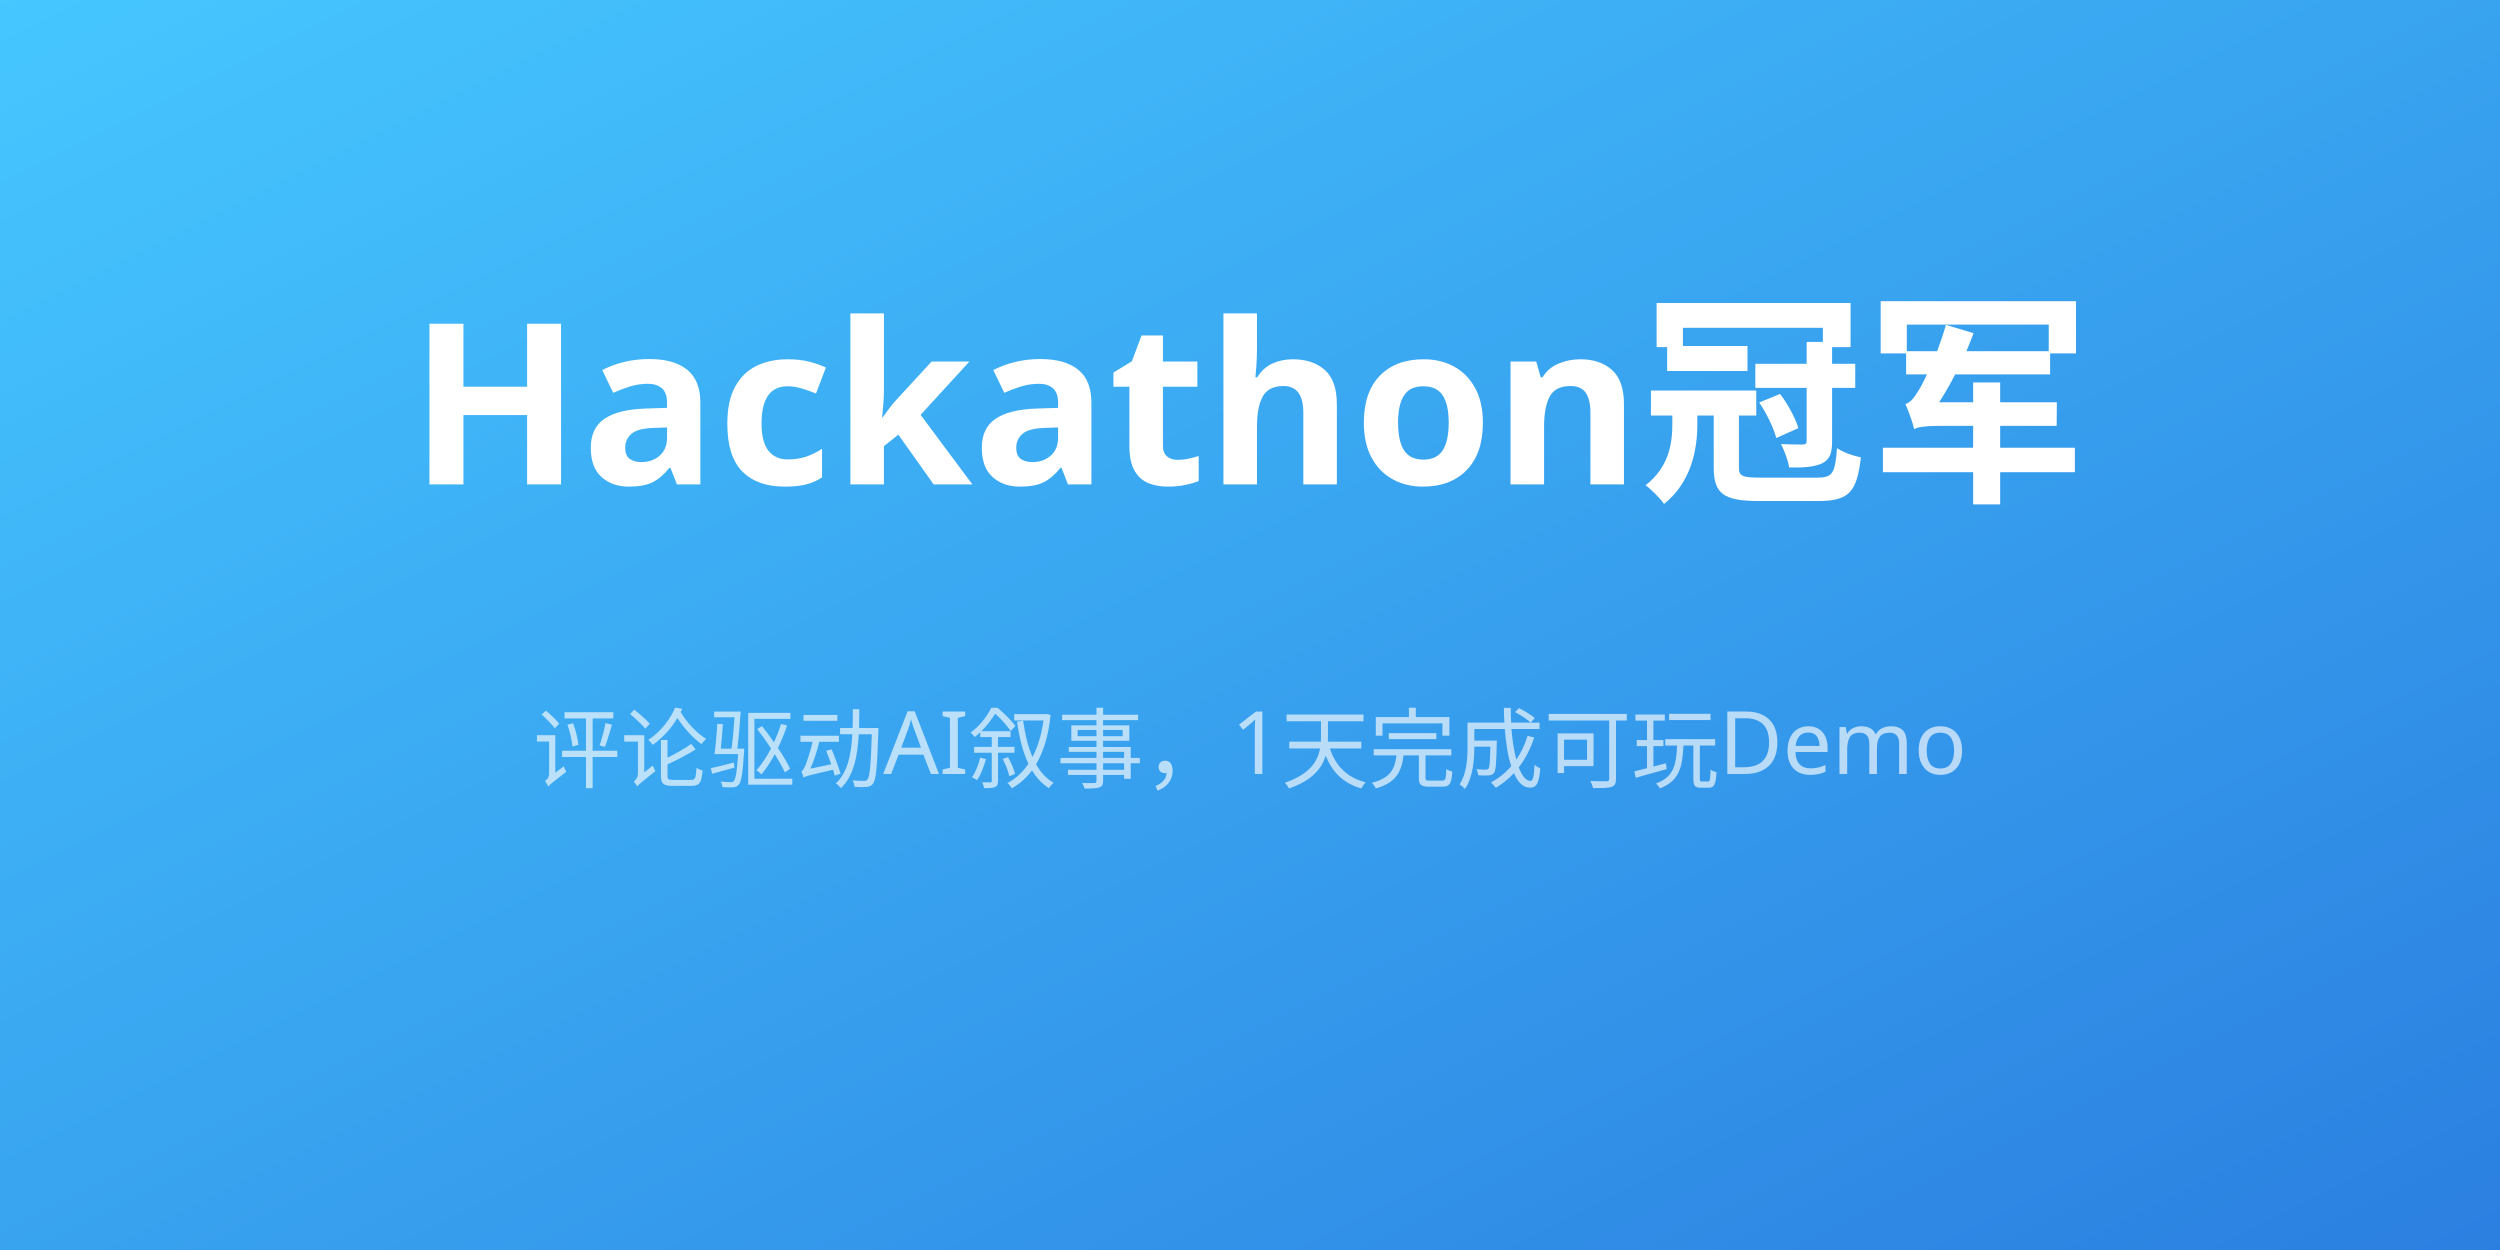
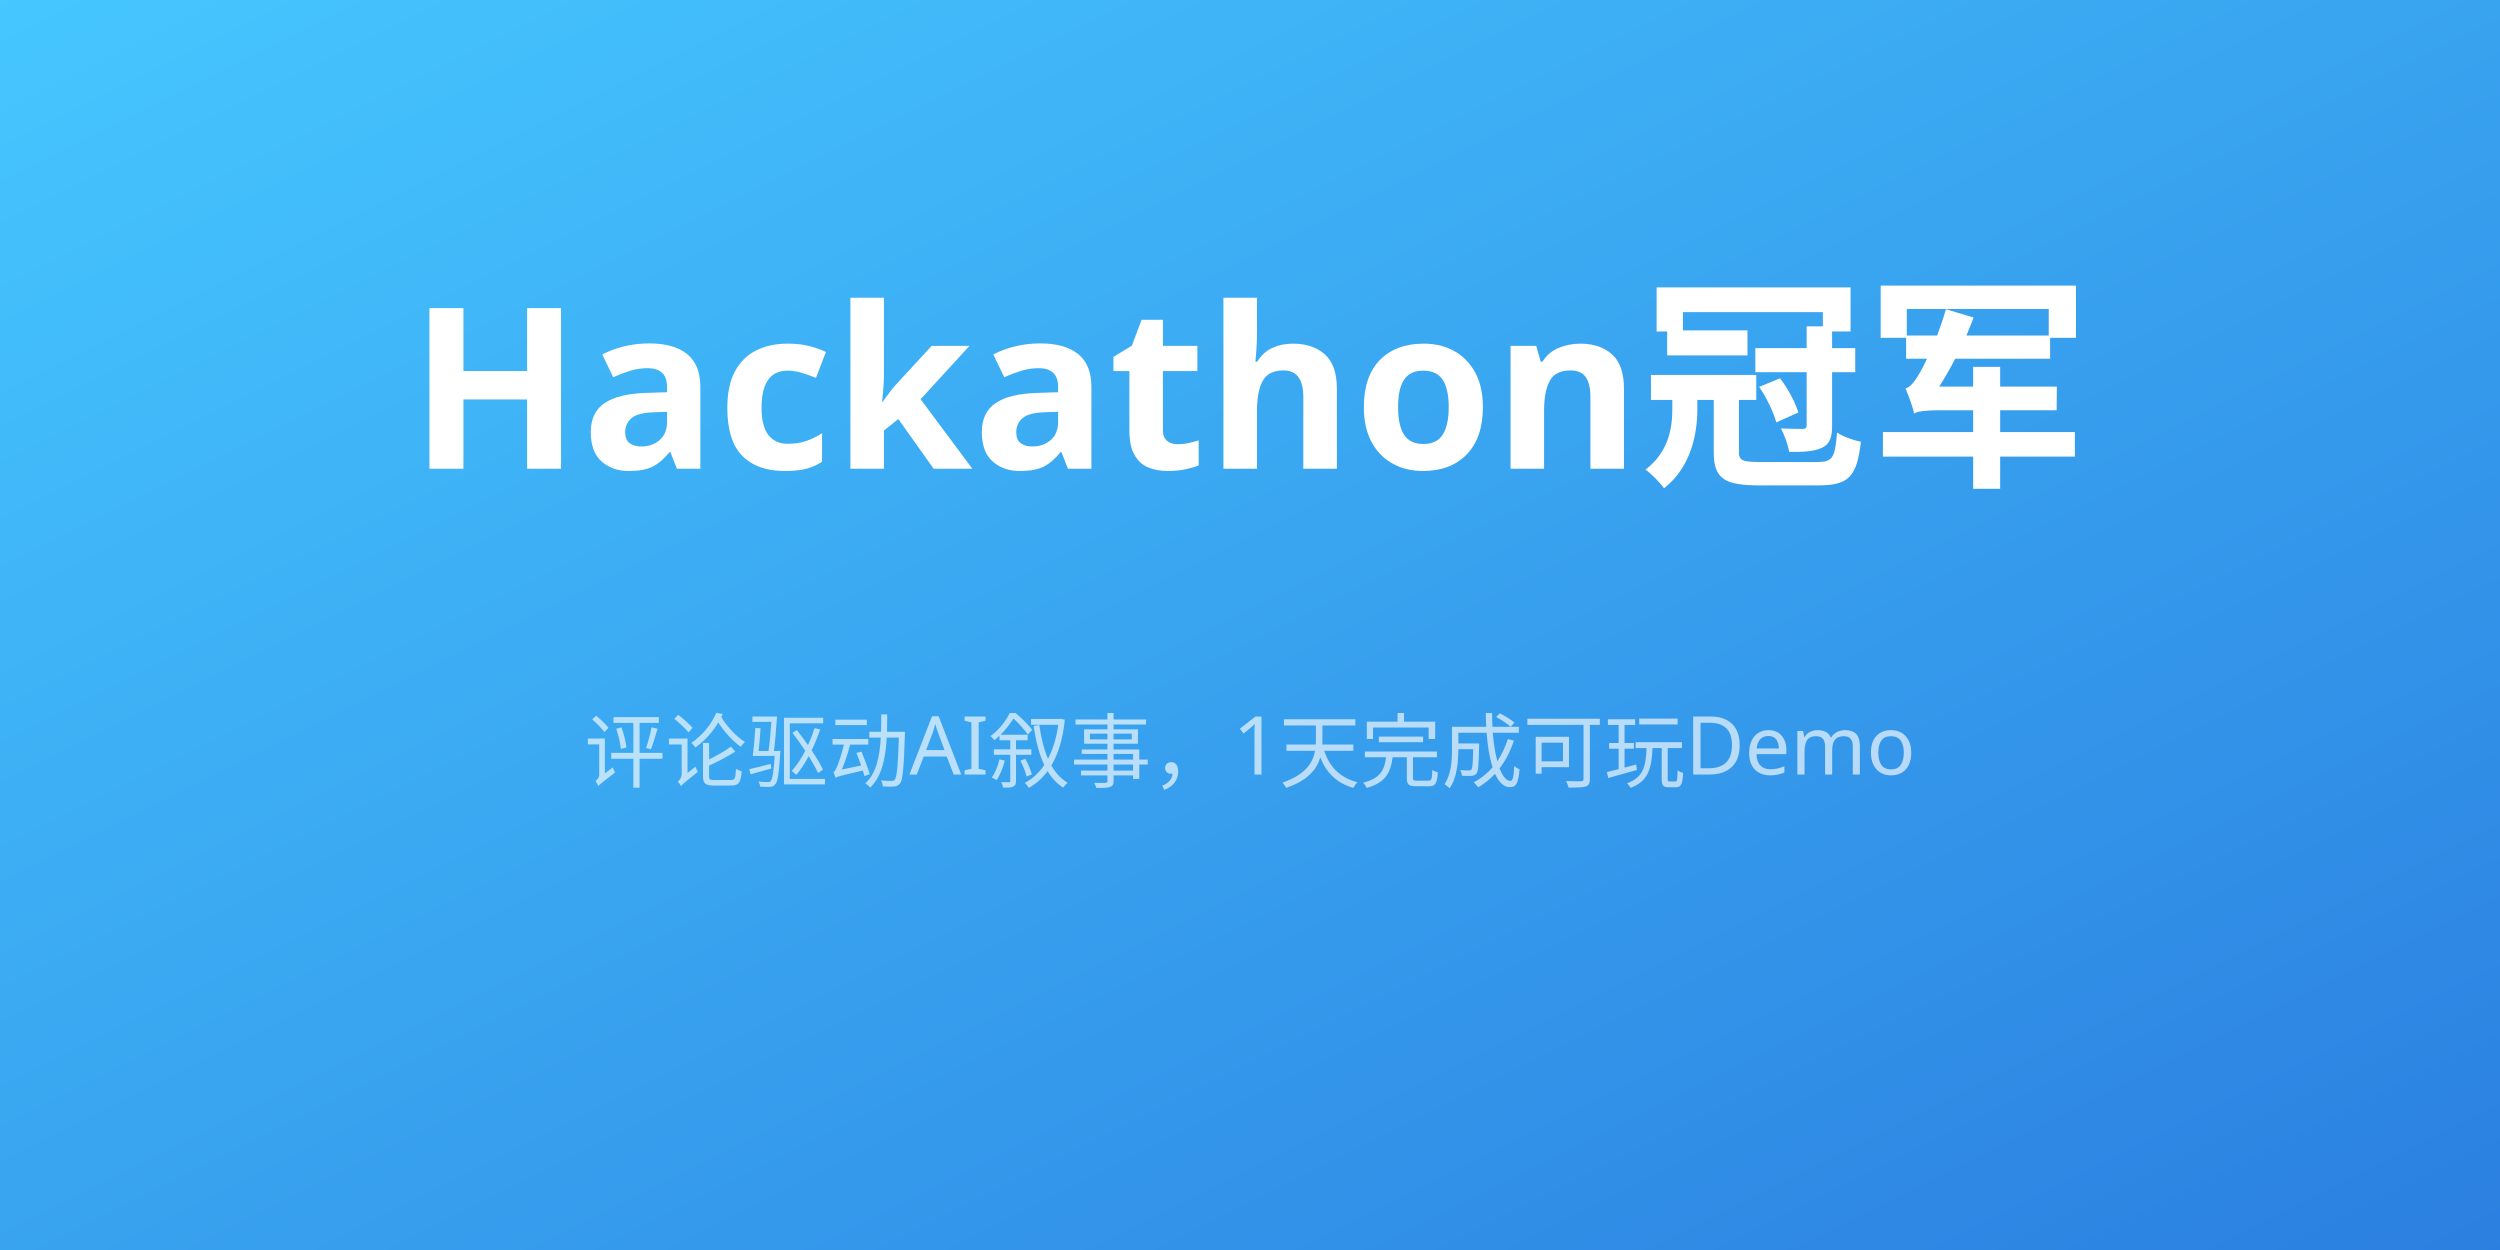
<svg xmlns="http://www.w3.org/2000/svg" width="800" height="400">
  <defs>
    <linearGradient id="bg" x1="0" y1="0" x2="1" y2="1">
      <stop offset="0%" stop-color="#46c7ff" />
      <stop offset="100%" stop-color="#2b7fe0" />
    </linearGradient>
  </defs>
  <rect width="800" height="400" fill="url(#bg)" />
-   <text x="400" y="155" fill="#fff" font-family="system-ui,sans-serif" font-size="72" font-weight="700" text-anchor="middle">Hackathon冠军</text>
-   <text x="400" y="250" fill="#fff" font-family="system-ui,sans-serif" font-size="28" text-anchor="middle" opacity="0.65">评论驱动AI叙事，1天完成可玩Demo</text>
+   <text x="400" y="150" fill="#fff" font-family="system-ui,sans-serif" font-size="72" font-weight="700" text-anchor="middle">Hackathon冠军</text>
+   <text x="400" y="250" fill="#fff" font-family="system-ui,sans-serif" font-size="26" text-anchor="middle" opacity="0.65">评论驱动AI叙事，1天完成可玩Demo</text>
</svg>
